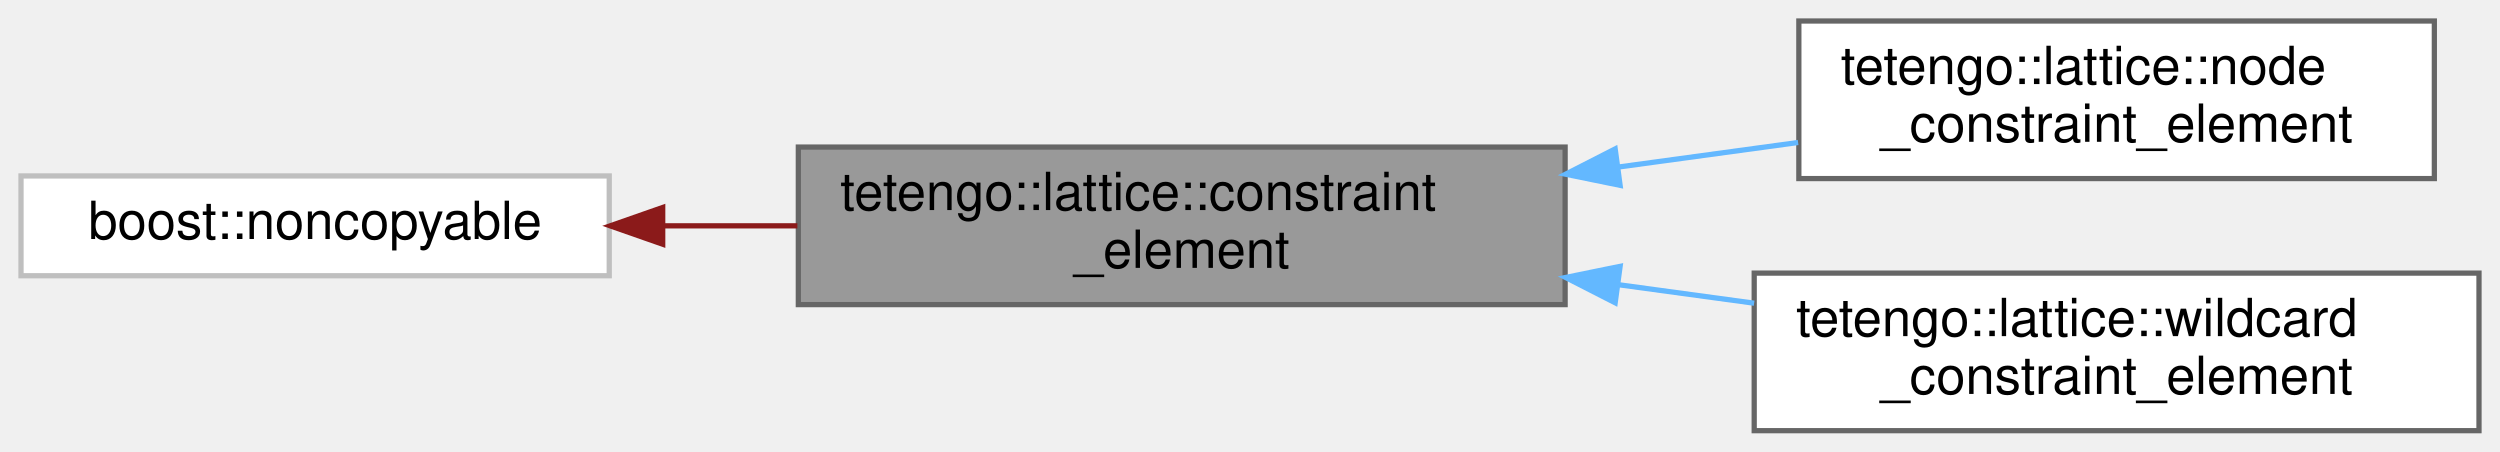
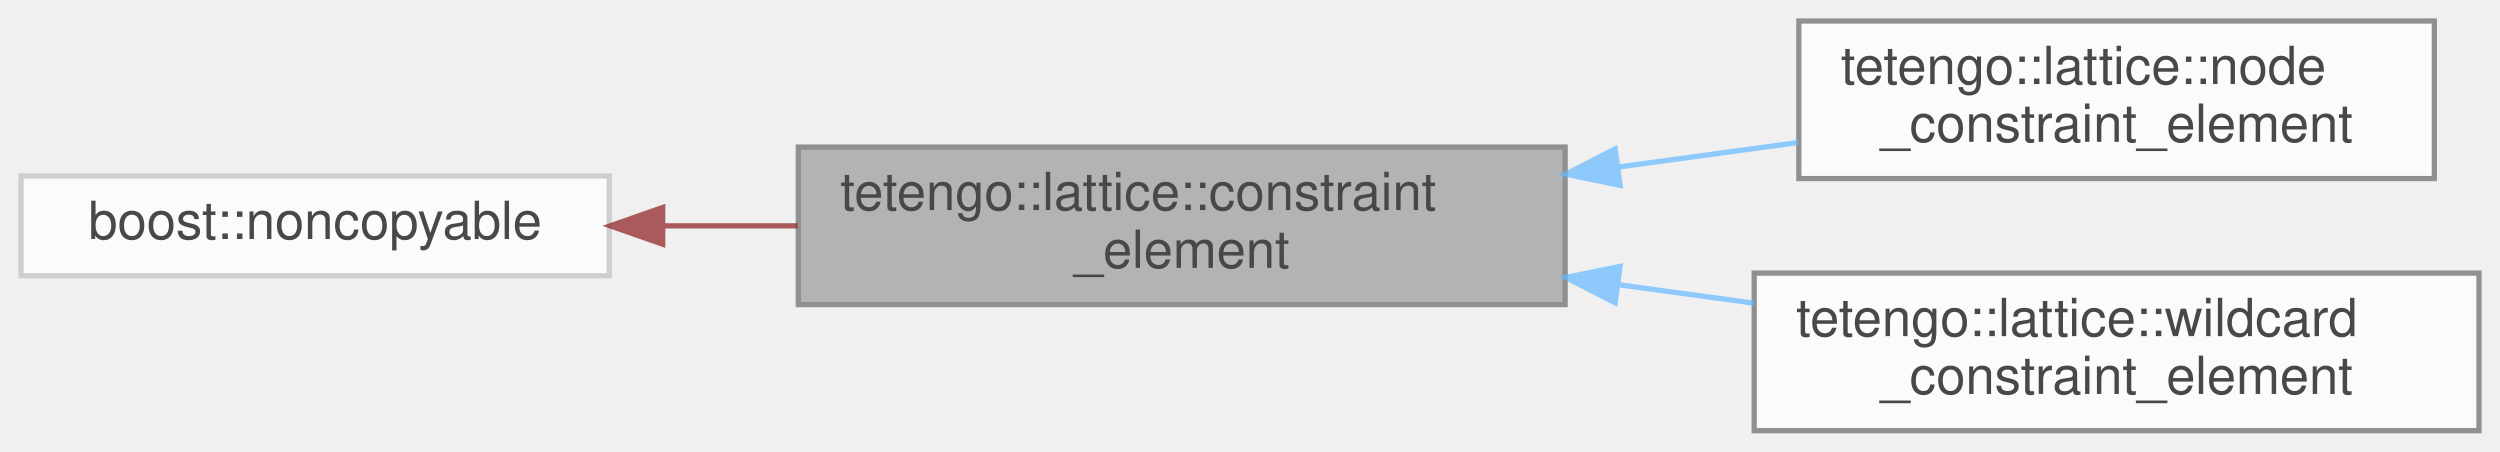
<svg xmlns="http://www.w3.org/2000/svg" xmlns:xlink="http://www.w3.org/1999/xlink" width="476pt" height="86pt" viewBox="0.00 0.00 476.00 86.00">
-   <g id="graph0" class="graph" transform="scale(1 1) rotate(0) translate(4 82)">
-     <g id="node1" class="node">
-       <g id="a_node1">
-         <a xlink:title="A constraint element.">
-           <polygon fill="#999999" stroke="#666666" points="294,-54 148,-54 148,-24 294,-24 294,-54" />
-           <text text-anchor="start" x="156" y="-42" font-family="Helvetica,sans-Serif" font-size="10.00">tetengo::lattice::constraint</text>
-           <text text-anchor="middle" x="221" y="-31" font-family="Helvetica,sans-Serif" font-size="10.00">_element</text>
-         </a>
+   <svg id="main" version="1.1" xml:space="preserve">
+     <style type="text/css">
+ .node, .edge {opacity: 0.7;}
+ .node.selected, .edge.selected {opacity: 1;}
+ .edge:hover path { stroke: red; }
+ .edge:hover polygon { stroke: red; fill: red; }
+ </style>
+     <svg id="graph" class="graph">
+       <g id="graph0" class="graph" transform="scale(1 1) rotate(0) translate(4 82)">
+         <g id="Node000001" class="node">
+           <g id="a_Node000001">
+             <a xlink:title="A constraint element.">
+               <polygon fill="#999999" stroke="#666666" points="294,-54 148,-54 148,-24 294,-24 294,-54" />
+               <text text-anchor="start" x="156" y="-42" font-family="Helvetica,sans-Serif" font-size="10.00">tetengo::lattice::constraint</text>
+               <text text-anchor="middle" x="221" y="-31" font-family="Helvetica,sans-Serif" font-size="10.00">_element</text>
+             </a>
+           </g>
+         </g>
+         <g id="Node000003" class="node">
+           <g id="a_Node000003">
+             <a xlink:href="classtetengo_1_1lattice_1_1node__constraint__element.html" target="_top" xlink:title="A node constraint element.">
+               <polygon fill="white" stroke="#666666" points="459.5,-78 338.5,-78 338.5,-48 459.5,-48 459.5,-78" />
+               <text text-anchor="start" x="346.5" y="-66" font-family="Helvetica,sans-Serif" font-size="10.00">tetengo::lattice::node</text>
+               <text text-anchor="middle" x="399" y="-55" font-family="Helvetica,sans-Serif" font-size="10.00">_constraint_element</text>
+             </a>
+           </g>
+         </g>
+         <g id="edge2_Node000001_Node000003" class="edge">
+           <g id="a_edge2_Node000001_Node000003">
+             <a xlink:title=" ">
+               <path fill="none" stroke="#63b8ff" d="M304.17,-50.2C315.7,-51.78 327.36,-53.37 338.36,-54.87" />
+               <polygon fill="#63b8ff" stroke="#63b8ff" points="304.47,-46.71 294.09,-48.83 303.53,-53.65 304.47,-46.71" />
+             </a>
+           </g>
+         </g>
+         <g id="Node000004" class="node">
+           <g id="a_Node000004">
+             <a xlink:href="classtetengo_1_1lattice_1_1wildcard__constraint__element.html" target="_top" xlink:title="A wildcard constraint element.">
+               <polygon fill="white" stroke="#666666" points="468,-30 330,-30 330,0 468,0 468,-30" />
+               <text text-anchor="start" x="338" y="-18" font-family="Helvetica,sans-Serif" font-size="10.00">tetengo::lattice::wildcard</text>
+               <text text-anchor="middle" x="399" y="-7" font-family="Helvetica,sans-Serif" font-size="10.00">_constraint_element</text>
+             </a>
+           </g>
+         </g>
+         <g id="edge3_Node000001_Node000004" class="edge">
+           <g id="a_edge3_Node000001_Node000004">
+             <a xlink:title=" ">
+               <path fill="none" stroke="#63b8ff" d="M304.18,-27.79C312.82,-26.62 321.53,-25.43 329.99,-24.27" />
+               <polygon fill="#63b8ff" stroke="#63b8ff" points="303.53,-24.35 294.09,-29.17 304.47,-31.29 303.53,-24.35" />
+             </a>
+           </g>
+         </g>
+         <g id="Node000002" class="node">
+           <g id="a_Node000002">
+             <a xlink:title=" ">
+               <polygon fill="white" stroke="#bfbfbf" points="112,-48.5 0,-48.5 0,-29.5 112,-29.5 112,-48.5" />
+               <text text-anchor="middle" x="56" y="-36.5" font-family="Helvetica,sans-Serif" font-size="10.00">boost::noncopyable</text>
+             </a>
+           </g>
+         </g>
+         <g id="edge1_Node000001_Node000002" class="edge">
+           <g id="a_edge1_Node000001_Node000002">
+             <a xlink:title=" ">
+               <path fill="none" stroke="#8b1a1a" d="M122.29,-39C130.68,-39 139.32,-39 147.82,-39" />
+               <polygon fill="#8b1a1a" stroke="#8b1a1a" points="122.18,-35.5 112.18,-39 122.18,-42.5 122.18,-35.5" />
+             </a>
+           </g>
+         </g>
      </g>
-     </g>
-     <g id="node3" class="node">
-       <g id="a_node3">
-         <a xlink:href="classtetengo_1_1lattice_1_1node__constraint__element.html" target="_top" xlink:title="A node constraint element.">
-           <polygon fill="white" stroke="#666666" points="459.5,-78 338.5,-78 338.5,-48 459.5,-48 459.5,-78" />
-           <text text-anchor="start" x="346.5" y="-66" font-family="Helvetica,sans-Serif" font-size="10.00">tetengo::lattice::node</text>
-           <text text-anchor="middle" x="399" y="-55" font-family="Helvetica,sans-Serif" font-size="10.00">_constraint_element</text>
-         </a>
-       </g>
-     </g>
-     <g id="edge2" class="edge">
-       <path fill="none" stroke="#63b8ff" d="M304.17,-50.2C315.7,-51.78 327.36,-53.37 338.36,-54.87" />
-       <polygon fill="#63b8ff" stroke="#63b8ff" points="304.47,-46.71 294.09,-48.83 303.53,-53.65 304.47,-46.71" />
-     </g>
-     <g id="node4" class="node">
-       <g id="a_node4">
-         <a xlink:href="classtetengo_1_1lattice_1_1wildcard__constraint__element.html" target="_top" xlink:title="A wildcard constraint element.">
-           <polygon fill="white" stroke="#666666" points="468,-30 330,-30 330,0 468,0 468,-30" />
-           <text text-anchor="start" x="338" y="-18" font-family="Helvetica,sans-Serif" font-size="10.00">tetengo::lattice::wildcard</text>
-           <text text-anchor="middle" x="399" y="-7" font-family="Helvetica,sans-Serif" font-size="10.00">_constraint_element</text>
-         </a>
-       </g>
-     </g>
-     <g id="edge3" class="edge">
-       <path fill="none" stroke="#63b8ff" d="M304.18,-27.79C312.82,-26.62 321.53,-25.43 329.99,-24.27" />
-       <polygon fill="#63b8ff" stroke="#63b8ff" points="303.53,-24.35 294.09,-29.17 304.47,-31.29 303.53,-24.35" />
-     </g>
-     <g id="node2" class="node">
-       <g id="a_node2">
-         <a xlink:title=" ">
-           <polygon fill="white" stroke="#bfbfbf" points="112,-48.5 0,-48.5 0,-29.5 112,-29.5 112,-48.5" />
-           <text text-anchor="middle" x="56" y="-36.5" font-family="Helvetica,sans-Serif" font-size="10.00">boost::noncopyable</text>
-         </a>
-       </g>
-     </g>
-     <g id="edge1" class="edge">
-       <path fill="none" stroke="#8b1a1a" d="M122.29,-39C130.68,-39 139.32,-39 147.82,-39" />
-       <polygon fill="#8b1a1a" stroke="#8b1a1a" points="122.18,-35.5 112.18,-39 122.18,-42.5 122.18,-35.5" />
-     </g>
-   </g>
+     </svg>
+   </svg>
+   <style type="text/css">
+ 
+ [data-mouse-over-selected='false'] { opacity: 0.7; }
+ [data-mouse-over-selected='true']  { opacity: 1.0; }
+ 
+ </style>
</svg>
